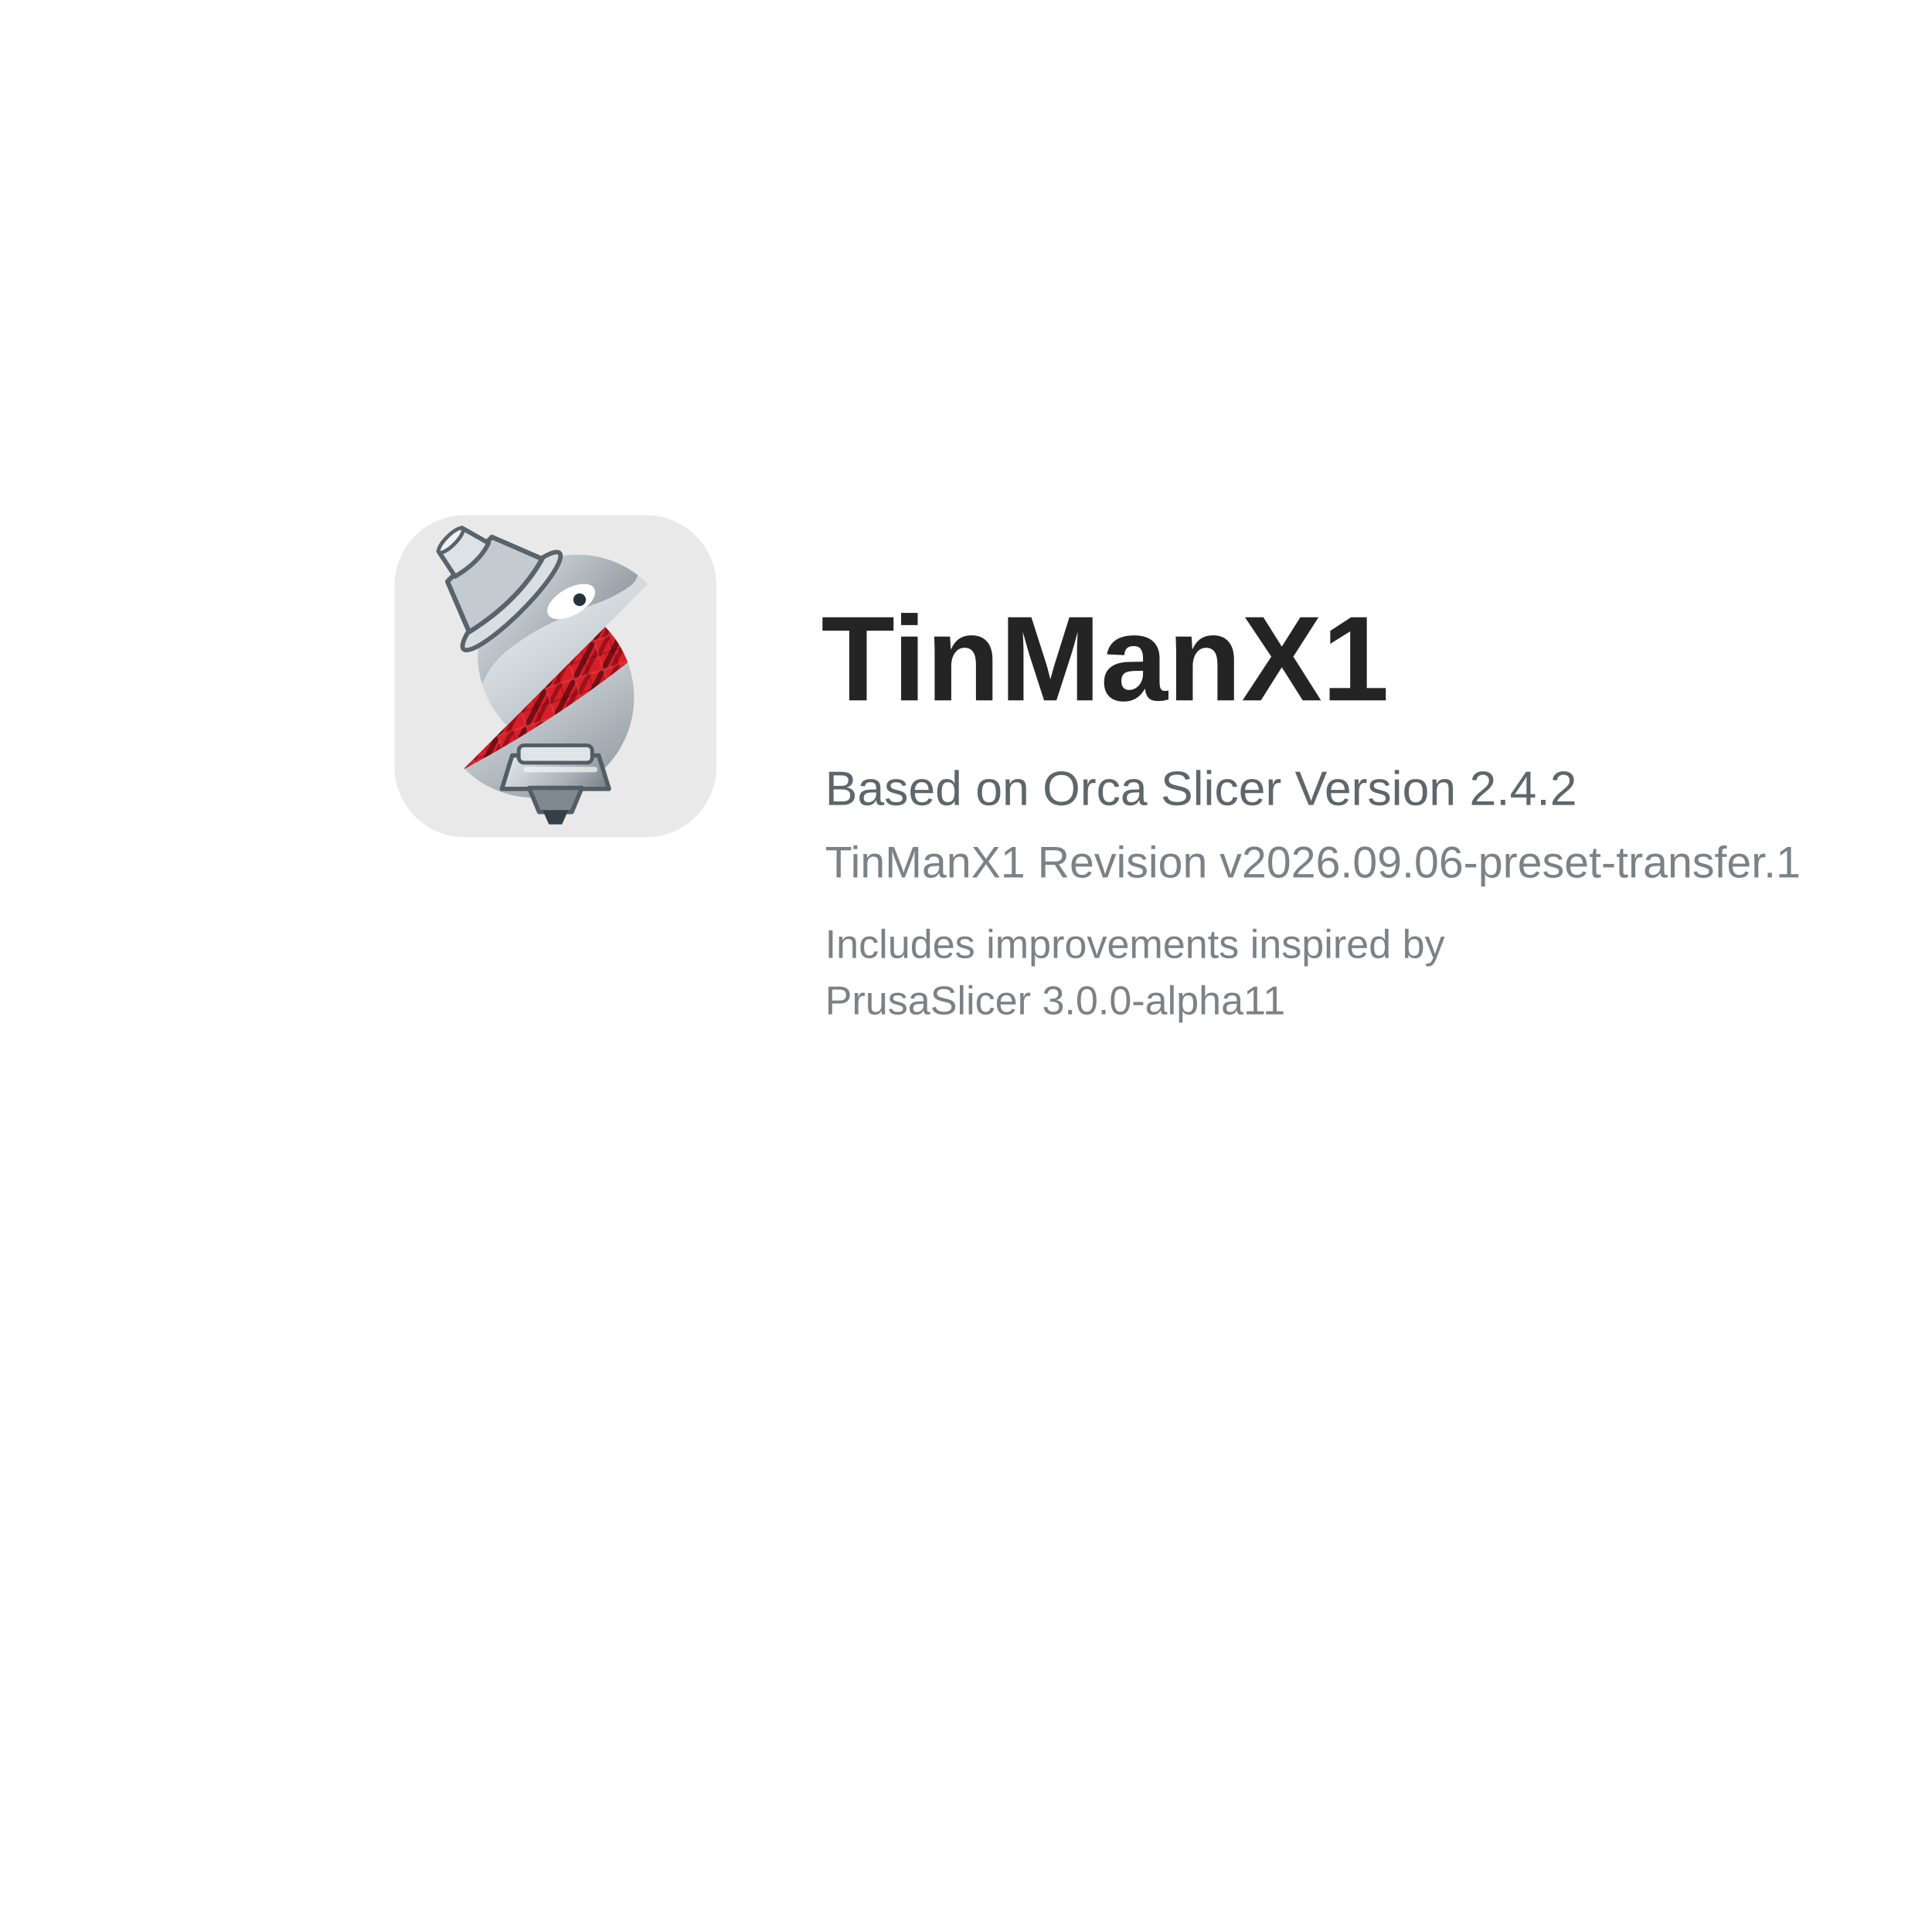
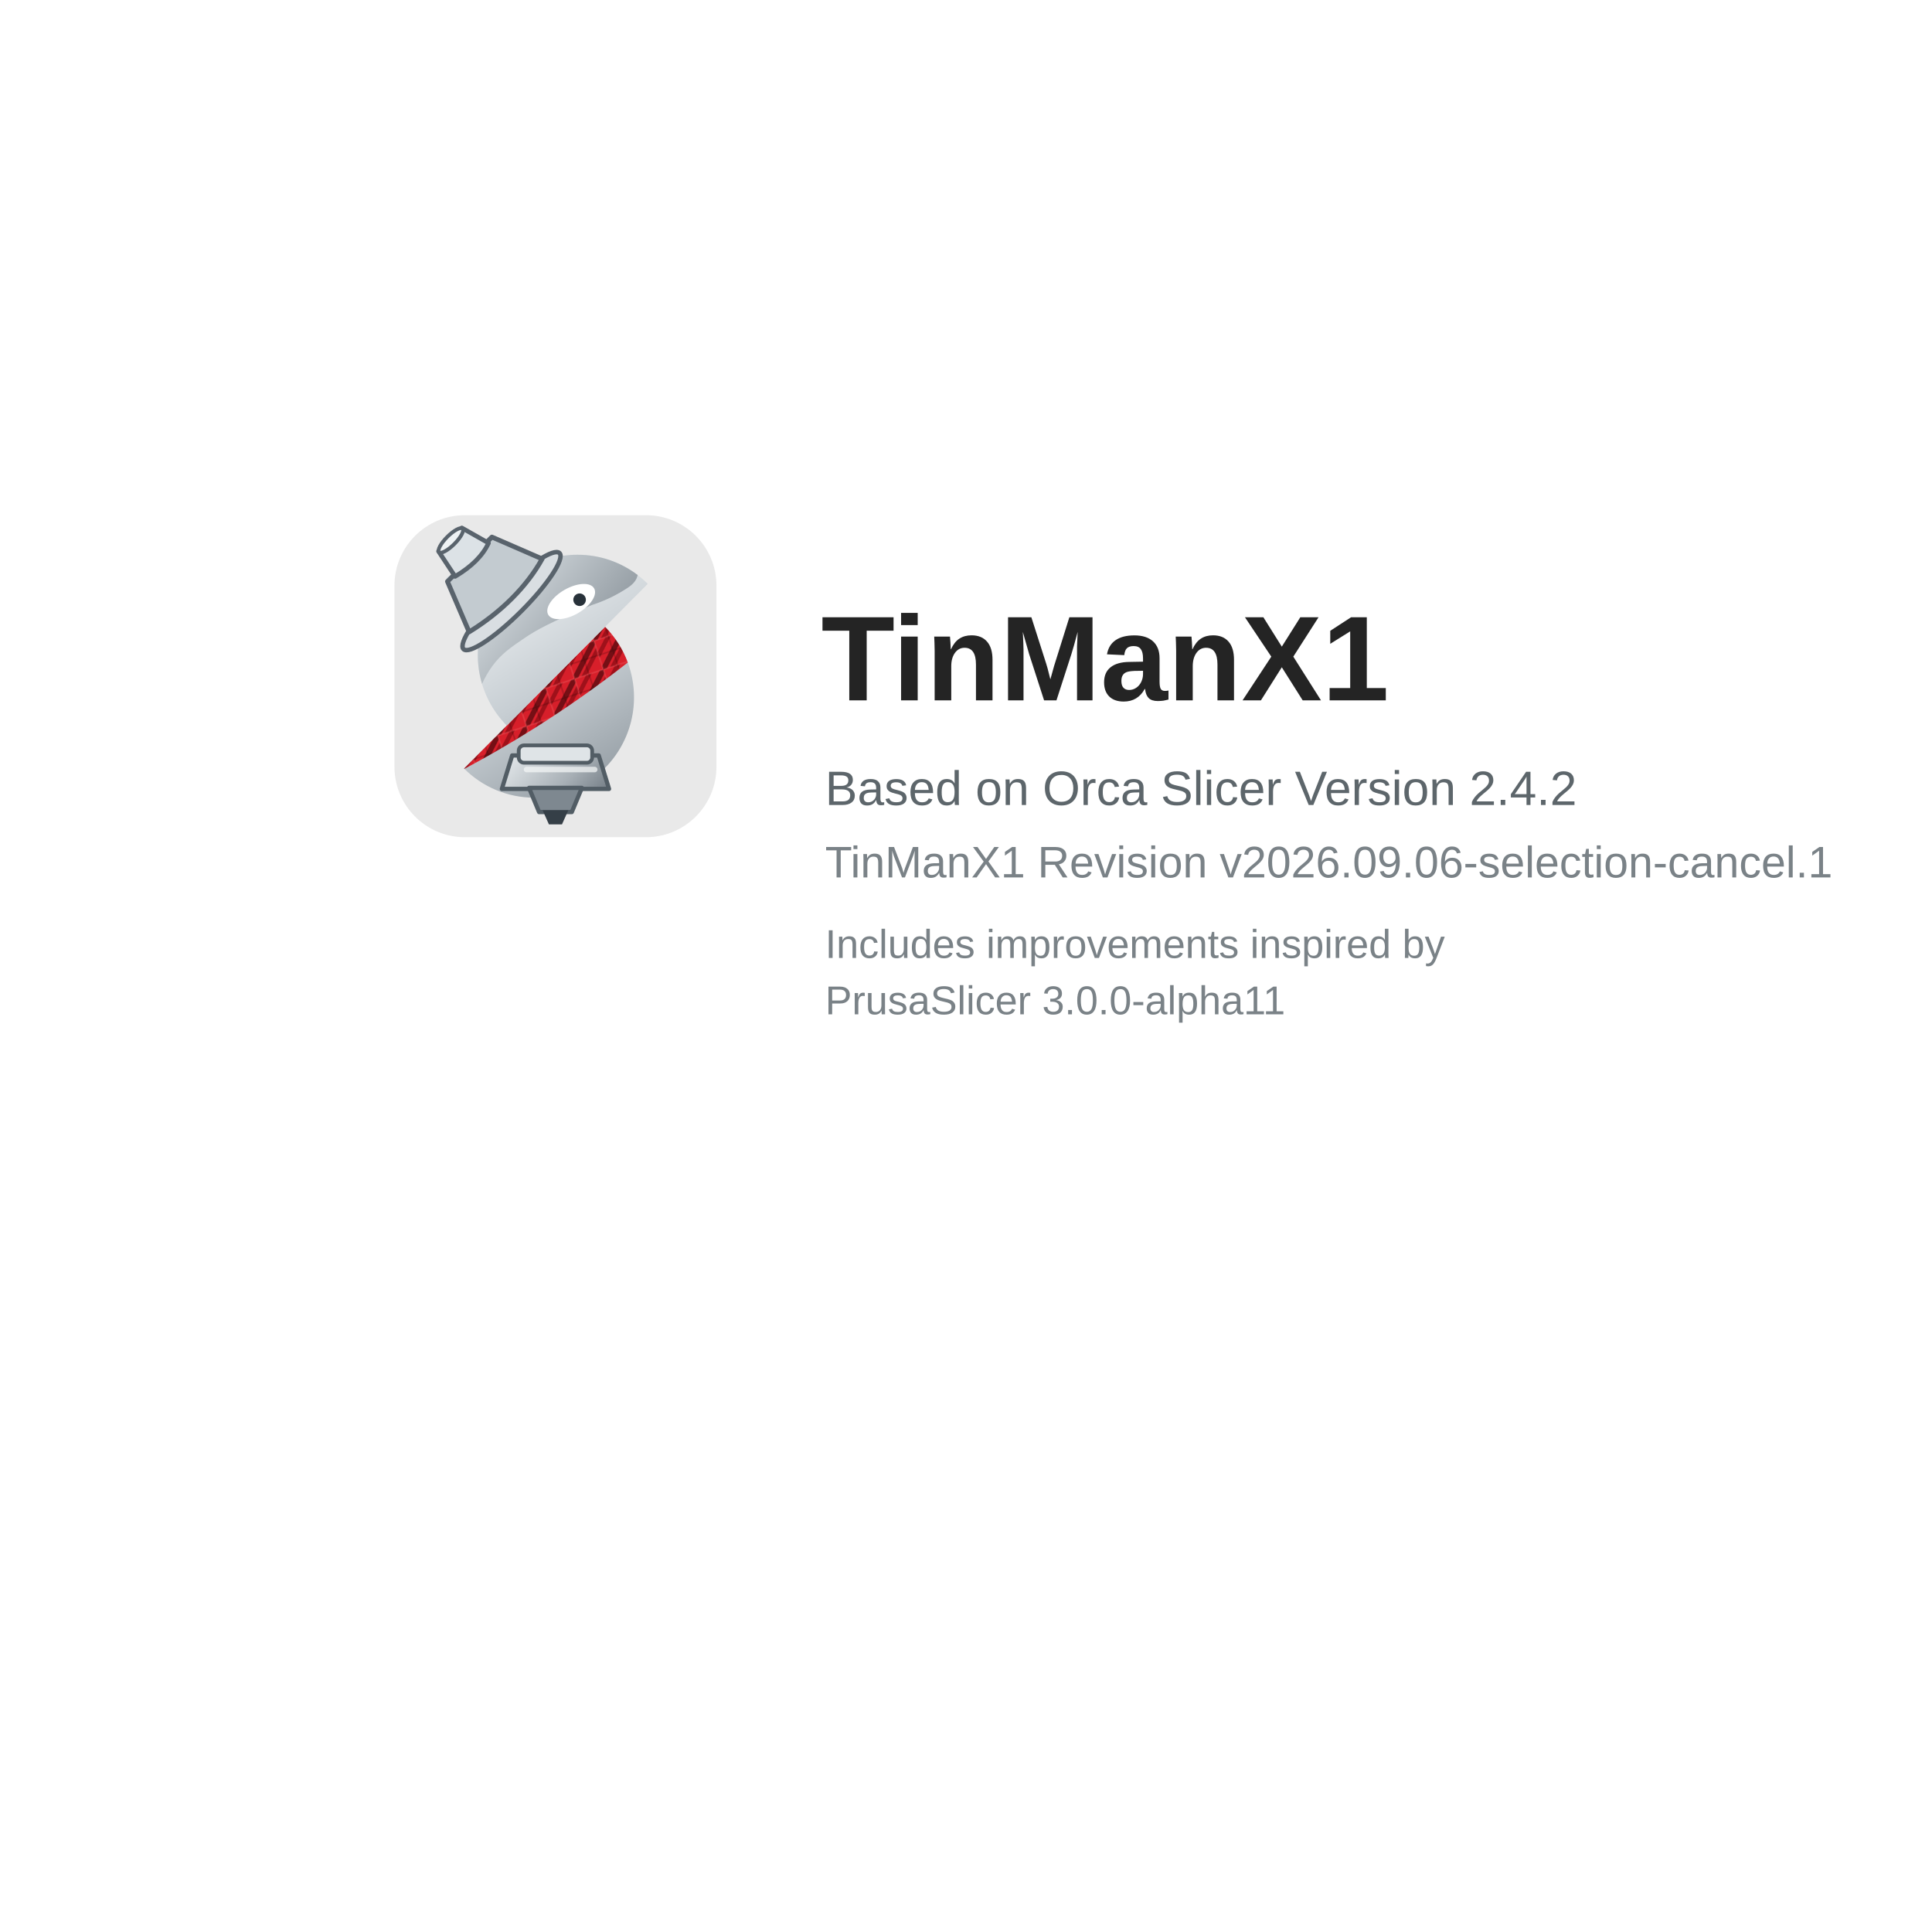
<svg xmlns="http://www.w3.org/2000/svg" width="480" height="480" viewBox="0 0 480 480">
  <defs>
    <linearGradient id="tmxSilver" x1="18" y1="8" x2="47" y2="55" gradientUnits="userSpaceOnUse">
      <stop offset="0" stop-color="#f7f9fa" />
      <stop offset=".52" stop-color="#c7ced3" />
      <stop offset="1" stop-color="#8d969d" />
    </linearGradient>
    <linearGradient id="tmxDarkSilver" x1="19" y1="10" x2="49" y2="35" gradientUnits="userSpaceOnUse">
      <stop offset="0" stop-color="#dce2e6" />
      <stop offset="1" stop-color="#6f7981" />
    </linearGradient>
    <linearGradient id="tmxNozzle" x1="24" y1="43" x2="43" y2="60" gradientUnits="userSpaceOnUse">
      <stop offset="0" stop-color="#eef2f4" />
      <stop offset=".55" stop-color="#a8b0b6" />
      <stop offset="1" stop-color="#59636c" />
    </linearGradient>
    <pattern id="tmxCarbonRed" width="6" height="6" patternUnits="userSpaceOnUse" patternTransform="rotate(-18)">
      <rect width="6" height="6" fill="#D71F2A" />
      <path d="M-2 1 1-2M0 6 6 0M5 8 8 5" fill="none" stroke="#250204" stroke-width="1.05" opacity=".55" />
      <path d="M-2 5 5-2M1 7 7 1" fill="none" stroke="#7c0810" stroke-width=".85" opacity=".62" />
      <path d="M0 0h6v6h-6z" fill="none" stroke="#f06a70" stroke-width=".35" opacity=".28" />
      <path d="M0 3h6M3 0v6" fill="none" stroke="#180102" stroke-width=".28" opacity=".22" />
    </pattern>
  </defs>
  <rect width="480" height="480" fill="#ffffff" />
  <g transform="translate(98 128)">
    <g transform="scale(1.25)">
      <rect width="64" height="64" rx="14" fill="#e9e9e9" />
      <path d="M13.84,50.354a19.7,19.7,0,0,0,13.883,5.79A19.944,19.944,0,0,0,41.858,22.182Z" fill="url(#tmxSilver)" />
      <path d="M41.858,22.181,13.84,50.354l.061.059A220.548,220.548,0,0,0,46.378,29.277a19.964,19.964,0,0,0-4.52-7.1" fill="url(#tmxCarbonRed)" />
      <path d="M36.381,7.856A19.943,19.943,0,0,0,22.327,41.818L50.345,13.646a19.693,19.693,0,0,0-13.964-5.79" fill="url(#tmxSilver)" />
      <path d="M36.381,7.856A19.636,19.636,0,0,0,26.04,10.782a22.742,22.742,0,0,0-5.91-.745,23.084,23.084,0,0,0-9.477,2.124.632.632,0,0,0,.129,1.191,13.52,13.52,0,0,1,8.069,5.137A20.06,20.06,0,0,0,17.41,33.534a19.873,19.873,0,0,1,2-3.488c1.819-2.5,3.743-3.8,6.585-5.723,2.093-1.416,5-3.077,13.359-6.512a28.421,28.421,0,0,0,6.12-2.821c1.4-.831,2.461-1.615,2.8-2.842.024-.086.045-.172.065-.256A19.655,19.655,0,0,0,36.381,7.856" fill="url(#tmxDarkSilver)" />
      <path d="M39.69,14.551c.727,1.285-.728,3.495-3.249,4.937s-5.154,1.569-5.88.284.727-3.495,3.248-4.937,5.154-1.569,5.881-.284" fill="#fff" />
      <circle cx="36.8" cy="16.8" r="1.25" fill="#28323a" />
      <g transform="translate(-17 1) rotate(-45 34.2 12.5) scale(1.05)">
        <ellipse cx="34.25" cy="18.4" rx="12.85" ry="2.65" fill="#d9dee2" stroke="#59636c" stroke-width=".85" />
        <path d="M28.3,7.2h11.9l3.8,9.65c-5.75,1.65-12.65,1.65-19.55,0Z" fill="#c3cbd0" stroke="#59636c" stroke-width=".9" stroke-linejoin="round" />
        <path d="M31.15,1.95h6.25l1.55,5.6c-2.45.9-5.4.9-8.95,0Z" fill="#dce2e6" stroke="#59636c" stroke-width=".85" stroke-linejoin="round" />
        <ellipse cx="34.25" cy="2.15" rx="3.15" ry=".95" fill="#eef2f4" stroke="#59636c" stroke-width=".7" />
      </g>
      <path d="M23.4,47.75h17.2l2.05,6.65H21.35Z" fill="url(#tmxNozzle)" stroke="#525d65" stroke-width=".85" stroke-linejoin="round" />
      <path d="M26.75,54.2h10.5l-2,4.8h-6.5Z" fill="#7e8890" stroke="#525d65" stroke-width=".85" stroke-linejoin="round" />
      <path d="M29.45,58.65h5.1l-1.25,2.8h-2.6Z" fill="#353f47" />
      <rect x="24.7" y="45.75" width="14.6" height="3.45" rx="1.05" fill="#dfe4e7" stroke="#525d65" stroke-width=".75" />
      <path d="M26.25,50.55h13.55" fill="none" stroke="#f4f6f7" stroke-width="1.1" stroke-linecap="round" opacity=".72" />
    </g>
    <text x="106" y="46" font-family="Arial, Helvetica, sans-serif" font-size="30" font-weight="700" fill="#242424">TinManX1</text>
    <text x="107" y="72" font-family="Arial, Helvetica, sans-serif" font-size="12" fill="#5d666b">Based on Orca Slicer Version 2.4.2</text>
-     <text x="107" y="90" font-family="Arial, Helvetica, sans-serif" font-size="11" fill="#7a8287">TinManX1 Revision v2026.09.06-preset-transfer.1</text>
+     <text x="107" y="90" font-family="Arial, Helvetica, sans-serif" font-size="11" fill="#7a8287">TinManX1 Revision v2026.09.06-selection-cancel.1</text>
    <text x="107" y="110" font-family="Arial, Helvetica, sans-serif" font-size="10" fill="#7a8287">Includes improvements inspired by</text>
    <text x="107" y="124" font-family="Arial, Helvetica, sans-serif" font-size="10" fill="#7a8287">PrusaSlicer 3.0.0-alpha11</text>
  </g>
</svg>
